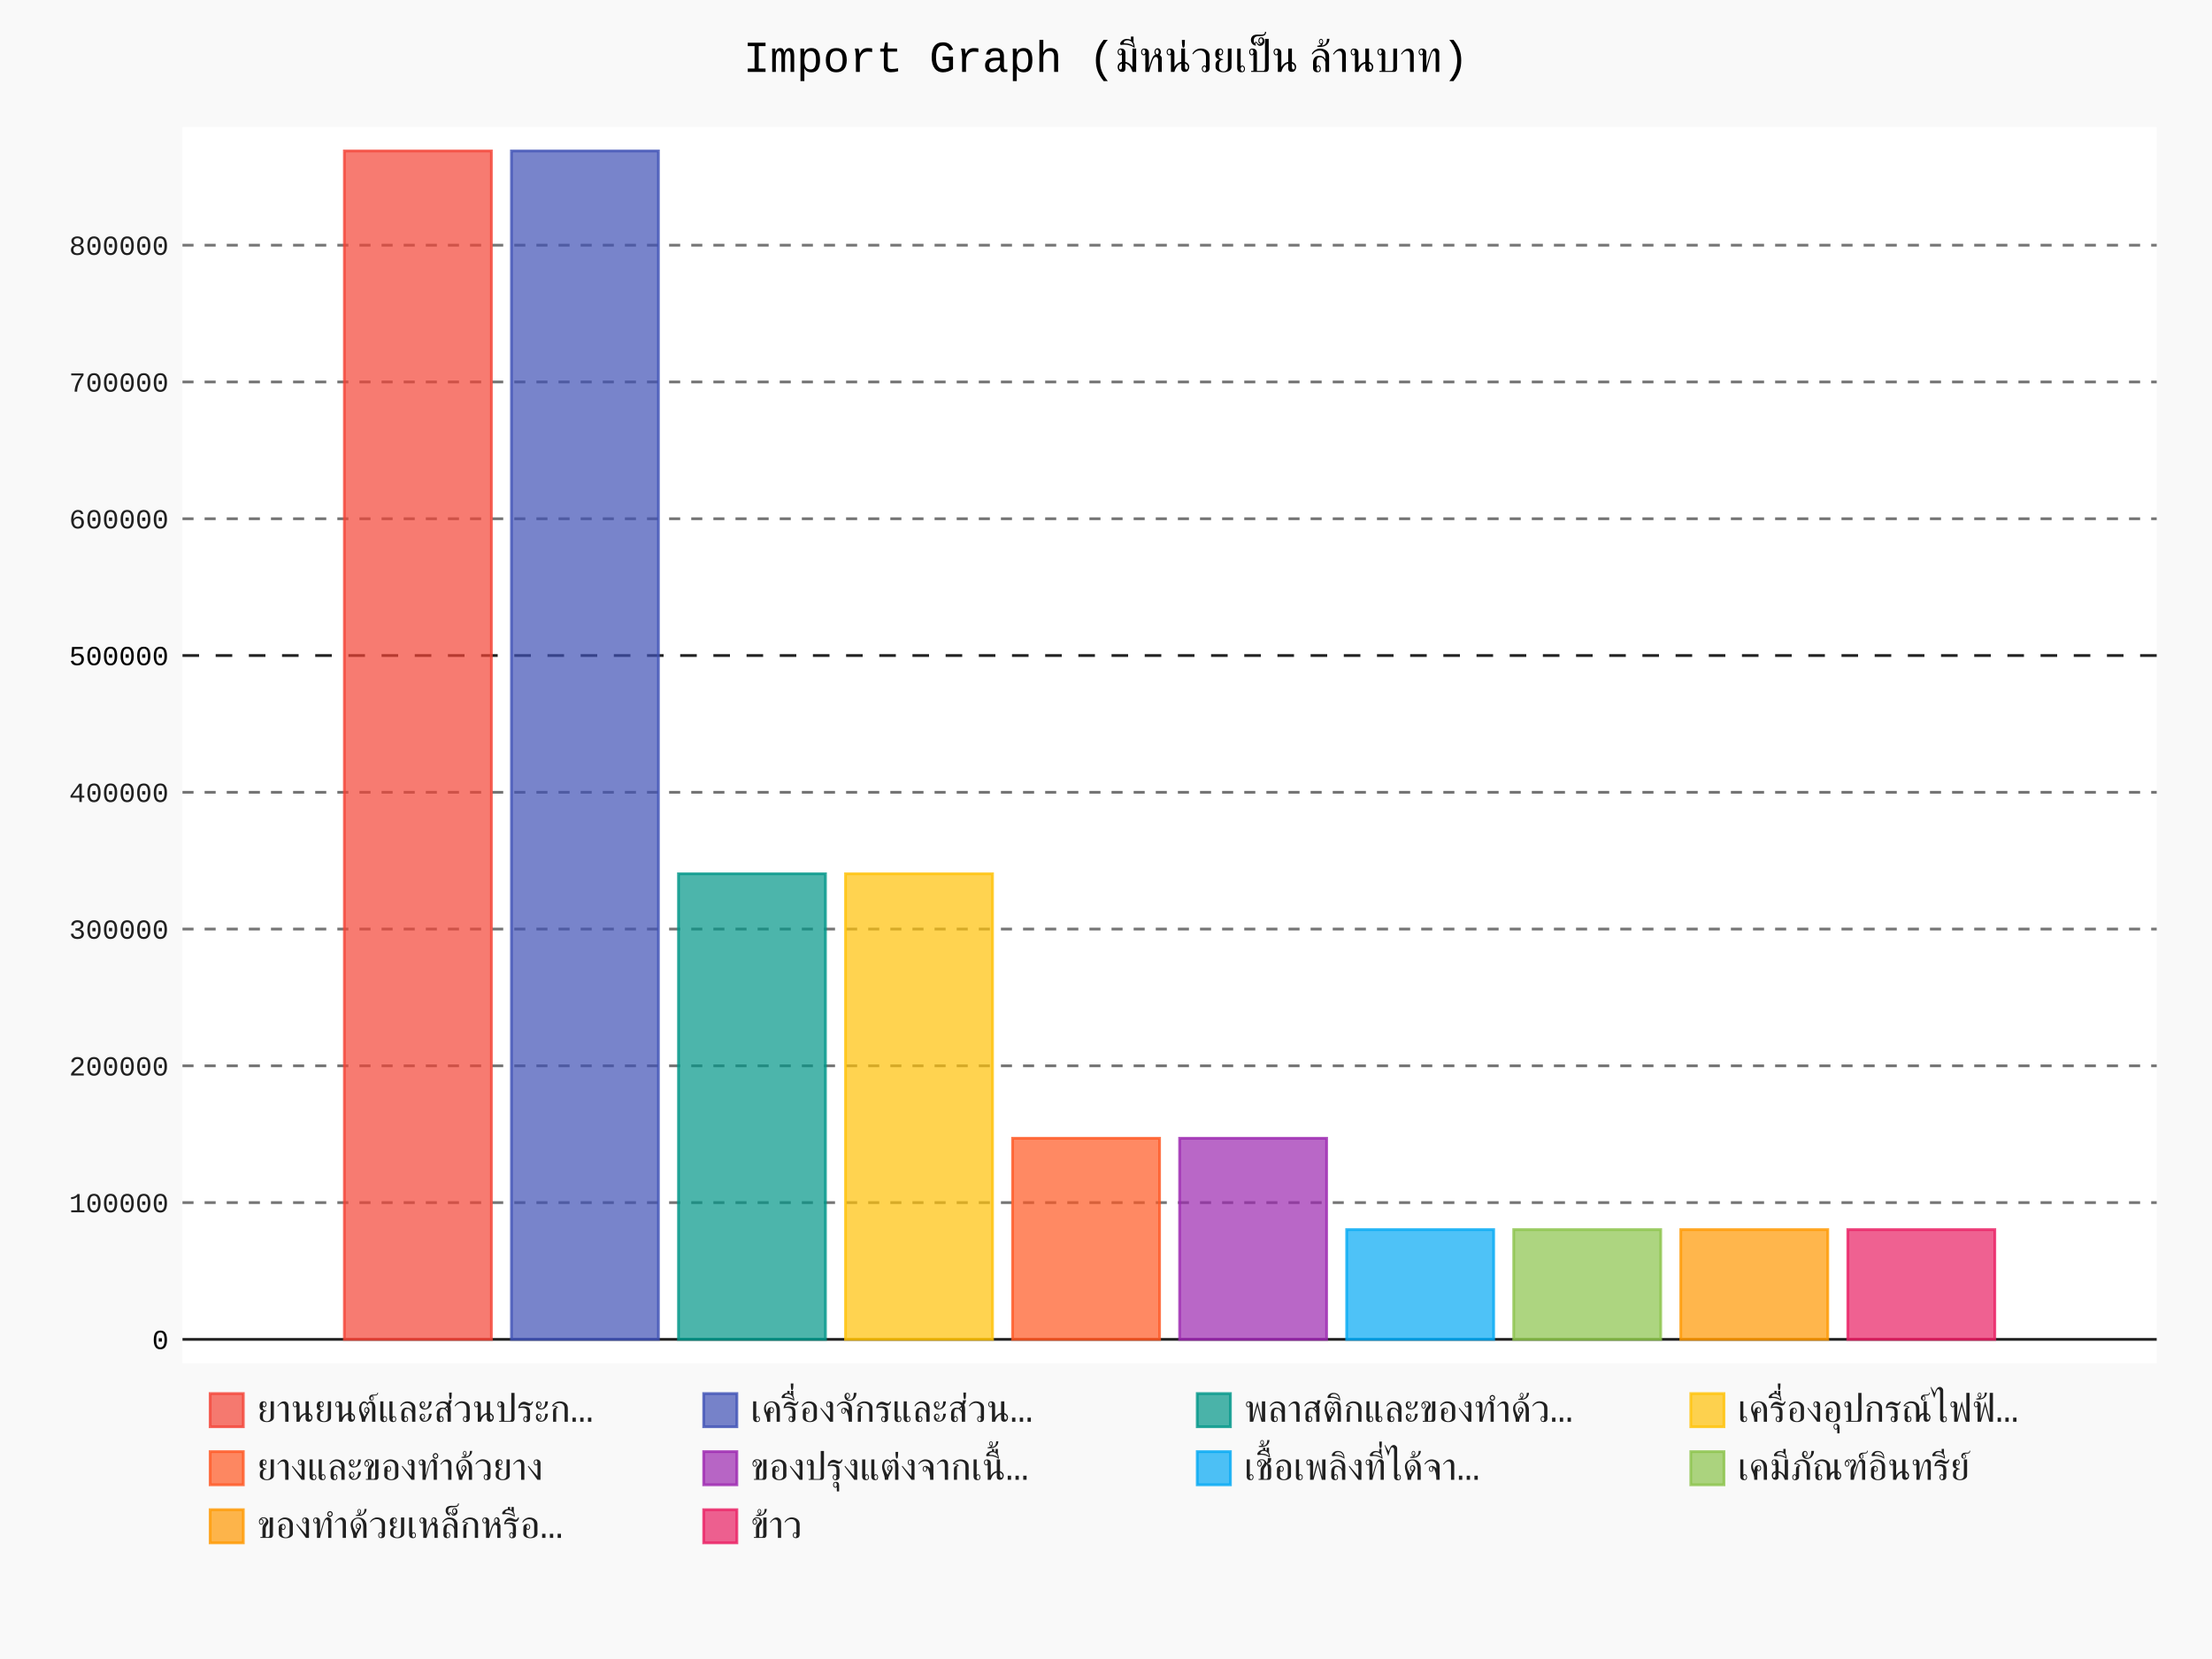
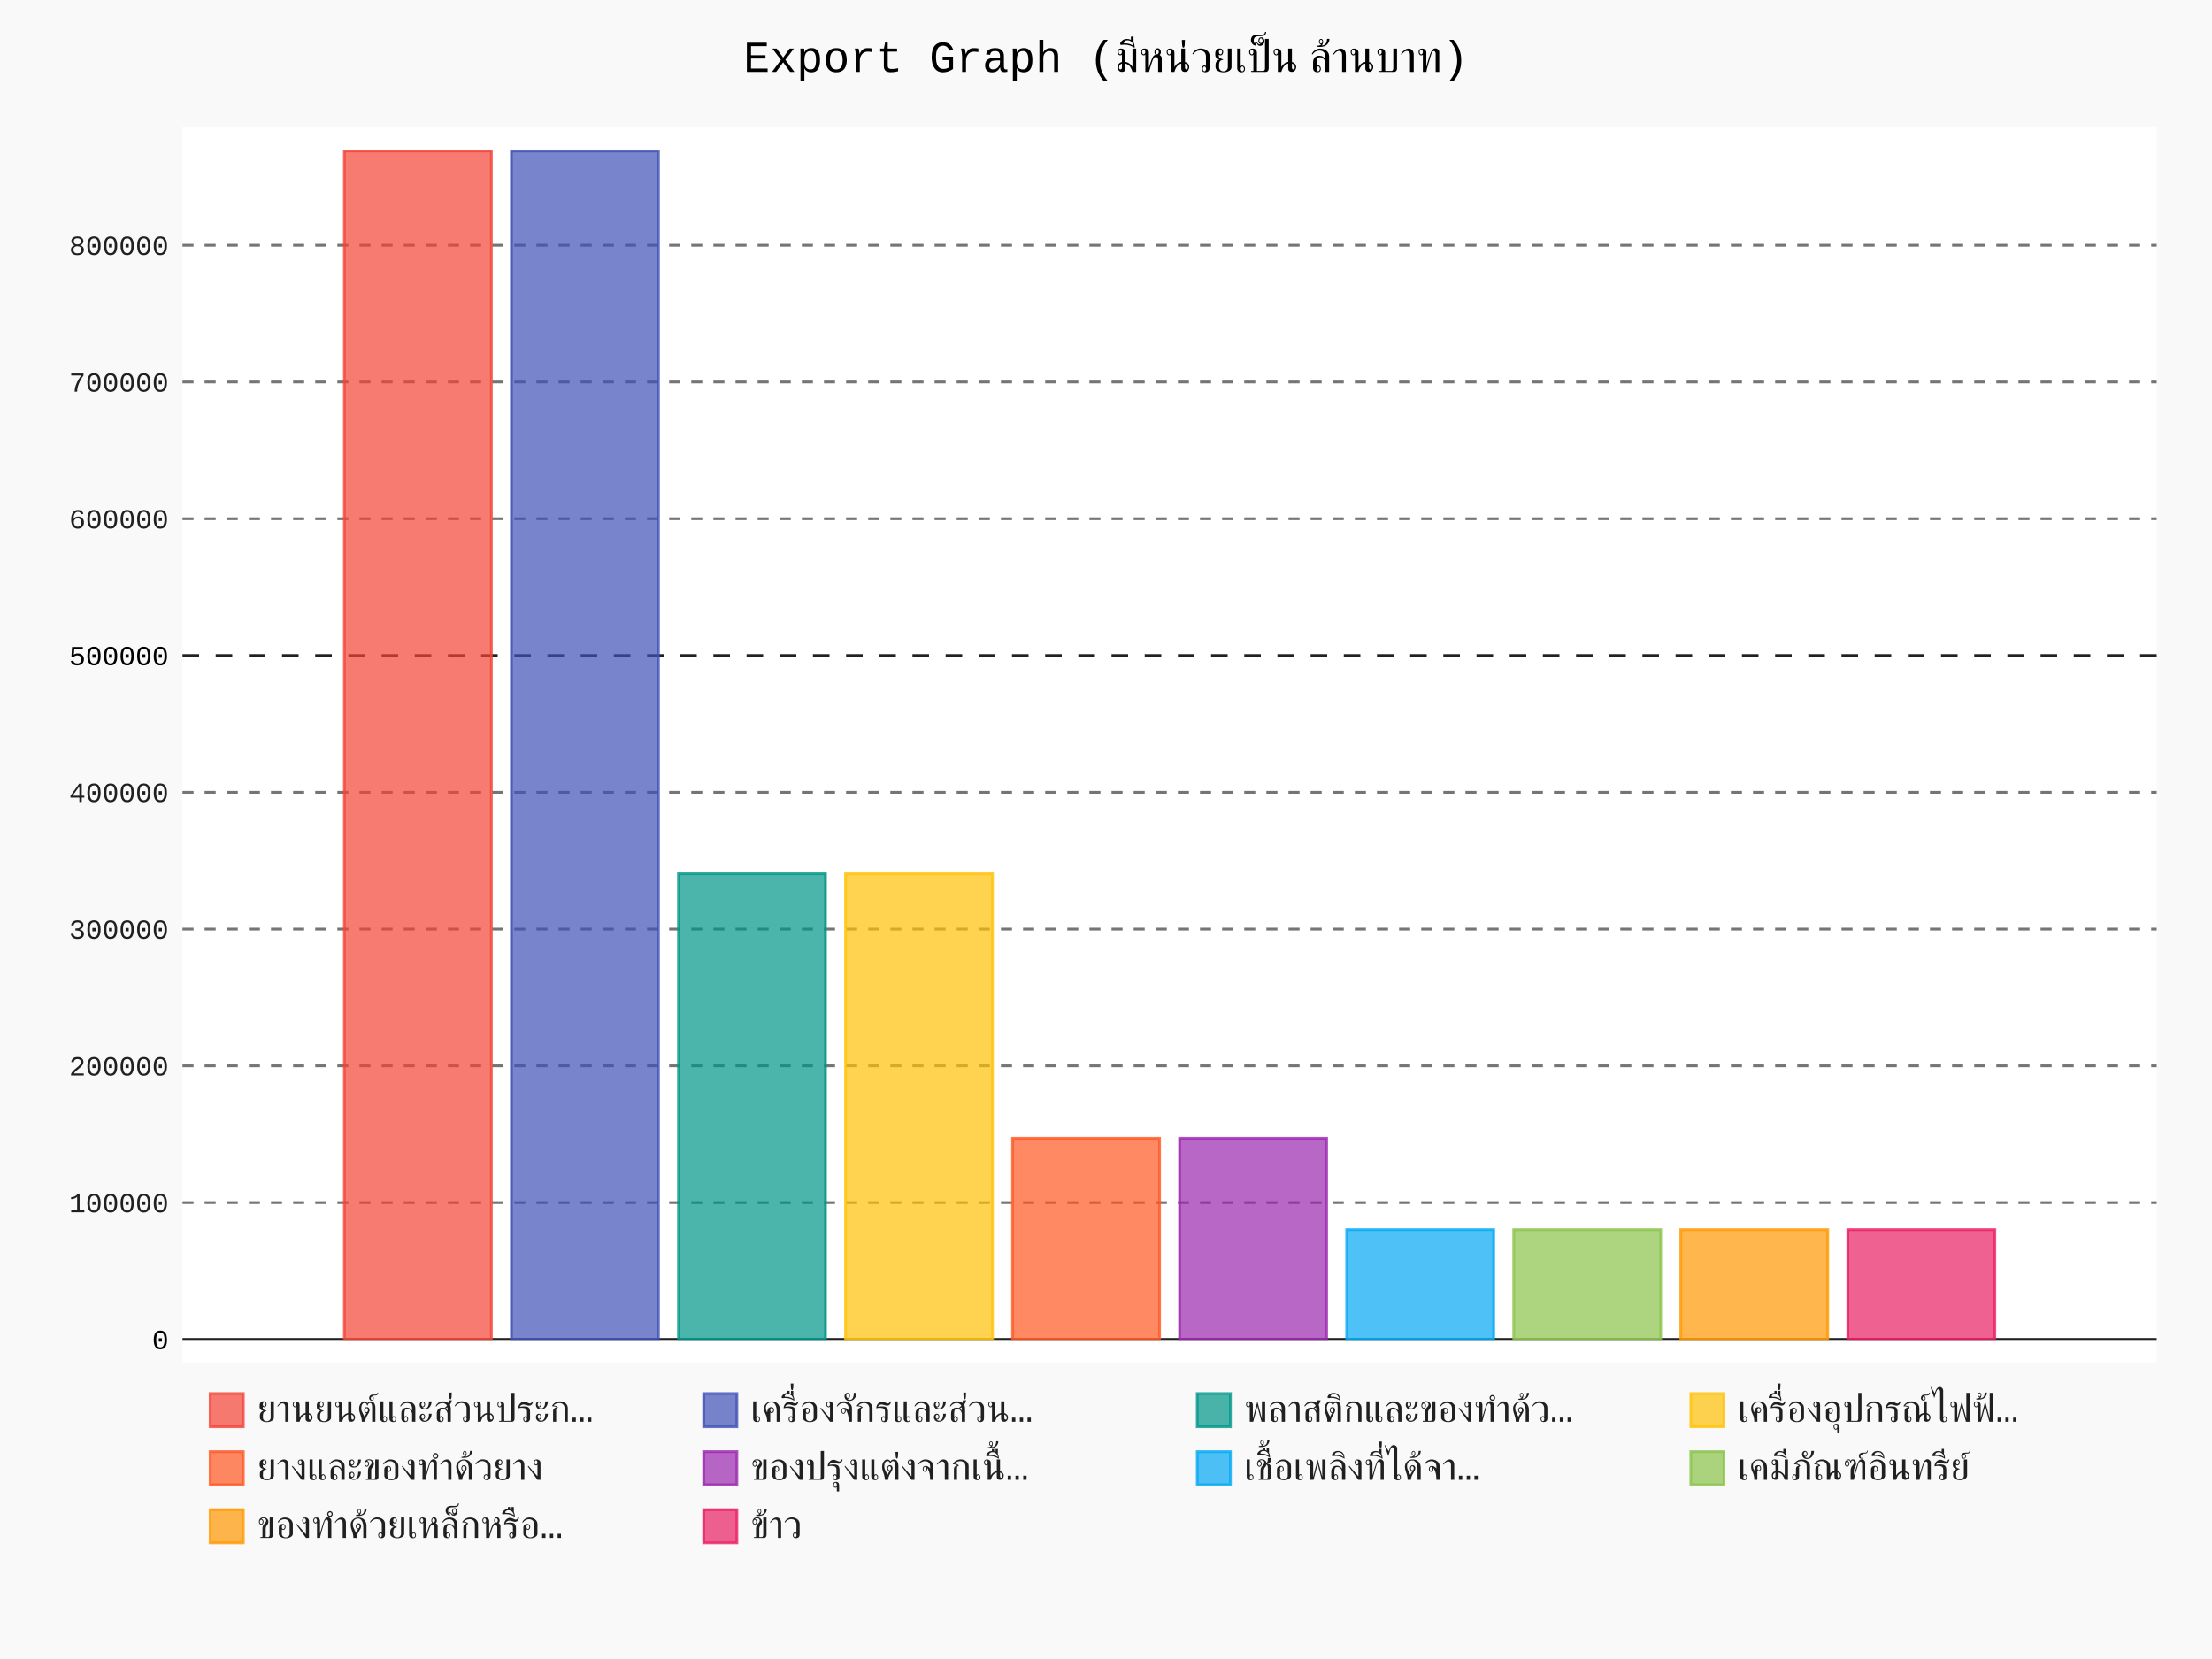
- <svg xmlns="http://www.w3.org/2000/svg" class="pygal-chart" id="chart-5ae70743-b153-4899-aaba-2b6a1065e7bf" viewBox="0 0 800 600">
+ <svg xmlns="http://www.w3.org/2000/svg" class="pygal-chart" id="chart-aec4a079-8ec8-4b47-b559-803245b846e3" viewBox="0 0 800 600">
  <defs>
-     <style type="text/css">#chart-5ae70743-b153-4899-aaba-2b6a1065e7bf{-webkit-user-select:none;-webkit-font-smoothing:antialiased;font-family:Consolas,"Liberation Mono",Menlo,Courier,monospace}#chart-5ae70743-b153-4899-aaba-2b6a1065e7bf .title{font-family:Consolas,"Liberation Mono",Menlo,Courier,monospace;font-size:16px}#chart-5ae70743-b153-4899-aaba-2b6a1065e7bf .legends .legend text{font-family:Consolas,"Liberation Mono",Menlo,Courier,monospace;font-size:14px}#chart-5ae70743-b153-4899-aaba-2b6a1065e7bf .axis text{font-family:Consolas,"Liberation Mono",Menlo,Courier,monospace;font-size:10px}#chart-5ae70743-b153-4899-aaba-2b6a1065e7bf .axis text.major{font-family:Consolas,"Liberation Mono",Menlo,Courier,monospace;font-size:10px}#chart-5ae70743-b153-4899-aaba-2b6a1065e7bf .text-overlay text.value{font-family:Consolas,"Liberation Mono",Menlo,Courier,monospace;font-size:16px}#chart-5ae70743-b153-4899-aaba-2b6a1065e7bf .text-overlay text.label{font-family:Consolas,"Liberation Mono",Menlo,Courier,monospace;font-size:10px}#chart-5ae70743-b153-4899-aaba-2b6a1065e7bf .tooltip{font-family:Consolas,"Liberation Mono",Menlo,Courier,monospace;font-size:14px}#chart-5ae70743-b153-4899-aaba-2b6a1065e7bf text.no_data{font-family:Consolas,"Liberation Mono",Menlo,Courier,monospace;font-size:64px}
- #chart-5ae70743-b153-4899-aaba-2b6a1065e7bf{background-color:rgba(249,249,249,1)}#chart-5ae70743-b153-4899-aaba-2b6a1065e7bf path,#chart-5ae70743-b153-4899-aaba-2b6a1065e7bf line,#chart-5ae70743-b153-4899-aaba-2b6a1065e7bf rect,#chart-5ae70743-b153-4899-aaba-2b6a1065e7bf circle{-webkit-transition:150ms;-moz-transition:150ms;transition:150ms}#chart-5ae70743-b153-4899-aaba-2b6a1065e7bf .graph &gt; .background{fill:rgba(249,249,249,1)}#chart-5ae70743-b153-4899-aaba-2b6a1065e7bf .plot &gt; .background{fill:rgba(255,255,255,1)}#chart-5ae70743-b153-4899-aaba-2b6a1065e7bf .graph{fill:rgba(0,0,0,.87)}#chart-5ae70743-b153-4899-aaba-2b6a1065e7bf text.no_data{fill:rgba(0,0,0,1)}#chart-5ae70743-b153-4899-aaba-2b6a1065e7bf .title{fill:rgba(0,0,0,1)}#chart-5ae70743-b153-4899-aaba-2b6a1065e7bf .legends .legend text{fill:rgba(0,0,0,.87)}#chart-5ae70743-b153-4899-aaba-2b6a1065e7bf .legends .legend:hover text{fill:rgba(0,0,0,1)}#chart-5ae70743-b153-4899-aaba-2b6a1065e7bf .axis .line{stroke:rgba(0,0,0,1)}#chart-5ae70743-b153-4899-aaba-2b6a1065e7bf .axis .guide.line{stroke:rgba(0,0,0,.54)}#chart-5ae70743-b153-4899-aaba-2b6a1065e7bf .axis .major.line{stroke:rgba(0,0,0,.87)}#chart-5ae70743-b153-4899-aaba-2b6a1065e7bf .axis text.major{fill:rgba(0,0,0,1)}#chart-5ae70743-b153-4899-aaba-2b6a1065e7bf .axis.y .guides:hover .guide.line,#chart-5ae70743-b153-4899-aaba-2b6a1065e7bf .line-graph .axis.x .guides:hover .guide.line,#chart-5ae70743-b153-4899-aaba-2b6a1065e7bf .stackedline-graph .axis.x .guides:hover .guide.line,#chart-5ae70743-b153-4899-aaba-2b6a1065e7bf .xy-graph .axis.x .guides:hover .guide.line{stroke:rgba(0,0,0,1)}#chart-5ae70743-b153-4899-aaba-2b6a1065e7bf .axis .guides:hover text{fill:rgba(0,0,0,1)}#chart-5ae70743-b153-4899-aaba-2b6a1065e7bf .reactive{fill-opacity:.7;stroke-opacity:.8}#chart-5ae70743-b153-4899-aaba-2b6a1065e7bf .ci{stroke:rgba(0,0,0,.87)}#chart-5ae70743-b153-4899-aaba-2b6a1065e7bf .reactive.active,#chart-5ae70743-b153-4899-aaba-2b6a1065e7bf .active .reactive{fill-opacity:.8;stroke-opacity:.9;stroke-width:4}#chart-5ae70743-b153-4899-aaba-2b6a1065e7bf .ci .reactive.active{stroke-width:1.5}#chart-5ae70743-b153-4899-aaba-2b6a1065e7bf .series text{fill:rgba(0,0,0,1)}#chart-5ae70743-b153-4899-aaba-2b6a1065e7bf .tooltip rect{fill:rgba(255,255,255,1);stroke:rgba(0,0,0,1);-webkit-transition:opacity 150ms;-moz-transition:opacity 150ms;transition:opacity 150ms}#chart-5ae70743-b153-4899-aaba-2b6a1065e7bf .tooltip .label{fill:rgba(0,0,0,.87)}#chart-5ae70743-b153-4899-aaba-2b6a1065e7bf .tooltip .label{fill:rgba(0,0,0,.87)}#chart-5ae70743-b153-4899-aaba-2b6a1065e7bf .tooltip .legend{font-size:.8em;fill:rgba(0,0,0,.54)}#chart-5ae70743-b153-4899-aaba-2b6a1065e7bf .tooltip .x_label{font-size:.6em;fill:rgba(0,0,0,1)}#chart-5ae70743-b153-4899-aaba-2b6a1065e7bf .tooltip .xlink{font-size:.5em;text-decoration:underline}#chart-5ae70743-b153-4899-aaba-2b6a1065e7bf .tooltip .value{font-size:1.5em}#chart-5ae70743-b153-4899-aaba-2b6a1065e7bf .bound{font-size:.5em}#chart-5ae70743-b153-4899-aaba-2b6a1065e7bf .max-value{font-size:.75em;fill:rgba(0,0,0,.54)}#chart-5ae70743-b153-4899-aaba-2b6a1065e7bf .map-element{fill:rgba(255,255,255,1);stroke:rgba(0,0,0,.54) !important}#chart-5ae70743-b153-4899-aaba-2b6a1065e7bf .map-element .reactive{fill-opacity:inherit;stroke-opacity:inherit}#chart-5ae70743-b153-4899-aaba-2b6a1065e7bf .color-0,#chart-5ae70743-b153-4899-aaba-2b6a1065e7bf .color-0 a:visited{stroke:#F44336;fill:#F44336}#chart-5ae70743-b153-4899-aaba-2b6a1065e7bf .color-1,#chart-5ae70743-b153-4899-aaba-2b6a1065e7bf .color-1 a:visited{stroke:#3F51B5;fill:#3F51B5}#chart-5ae70743-b153-4899-aaba-2b6a1065e7bf .color-2,#chart-5ae70743-b153-4899-aaba-2b6a1065e7bf .color-2 a:visited{stroke:#009688;fill:#009688}#chart-5ae70743-b153-4899-aaba-2b6a1065e7bf .color-3,#chart-5ae70743-b153-4899-aaba-2b6a1065e7bf .color-3 a:visited{stroke:#FFC107;fill:#FFC107}#chart-5ae70743-b153-4899-aaba-2b6a1065e7bf .color-4,#chart-5ae70743-b153-4899-aaba-2b6a1065e7bf .color-4 a:visited{stroke:#FF5722;fill:#FF5722}#chart-5ae70743-b153-4899-aaba-2b6a1065e7bf .color-5,#chart-5ae70743-b153-4899-aaba-2b6a1065e7bf .color-5 a:visited{stroke:#9C27B0;fill:#9C27B0}#chart-5ae70743-b153-4899-aaba-2b6a1065e7bf .color-6,#chart-5ae70743-b153-4899-aaba-2b6a1065e7bf .color-6 a:visited{stroke:#03A9F4;fill:#03A9F4}#chart-5ae70743-b153-4899-aaba-2b6a1065e7bf .color-7,#chart-5ae70743-b153-4899-aaba-2b6a1065e7bf .color-7 a:visited{stroke:#8BC34A;fill:#8BC34A}#chart-5ae70743-b153-4899-aaba-2b6a1065e7bf .color-8,#chart-5ae70743-b153-4899-aaba-2b6a1065e7bf .color-8 a:visited{stroke:#FF9800;fill:#FF9800}#chart-5ae70743-b153-4899-aaba-2b6a1065e7bf .color-9,#chart-5ae70743-b153-4899-aaba-2b6a1065e7bf .color-9 a:visited{stroke:#E91E63;fill:#E91E63}#chart-5ae70743-b153-4899-aaba-2b6a1065e7bf .text-overlay .color-0 text{fill:black}#chart-5ae70743-b153-4899-aaba-2b6a1065e7bf .text-overlay .color-1 text{fill:black}#chart-5ae70743-b153-4899-aaba-2b6a1065e7bf .text-overlay .color-2 text{fill:black}#chart-5ae70743-b153-4899-aaba-2b6a1065e7bf .text-overlay .color-3 text{fill:black}#chart-5ae70743-b153-4899-aaba-2b6a1065e7bf .text-overlay .color-4 text{fill:black}#chart-5ae70743-b153-4899-aaba-2b6a1065e7bf .text-overlay .color-5 text{fill:black}#chart-5ae70743-b153-4899-aaba-2b6a1065e7bf .text-overlay .color-6 text{fill:black}#chart-5ae70743-b153-4899-aaba-2b6a1065e7bf .text-overlay .color-7 text{fill:black}#chart-5ae70743-b153-4899-aaba-2b6a1065e7bf .text-overlay .color-8 text{fill:black}#chart-5ae70743-b153-4899-aaba-2b6a1065e7bf .text-overlay .color-9 text{fill:black}
- #chart-5ae70743-b153-4899-aaba-2b6a1065e7bf text.no_data{text-anchor:middle}#chart-5ae70743-b153-4899-aaba-2b6a1065e7bf .guide.line{fill:none}#chart-5ae70743-b153-4899-aaba-2b6a1065e7bf .centered{text-anchor:middle}#chart-5ae70743-b153-4899-aaba-2b6a1065e7bf .title{text-anchor:middle}#chart-5ae70743-b153-4899-aaba-2b6a1065e7bf .legends .legend text{fill-opacity:1}#chart-5ae70743-b153-4899-aaba-2b6a1065e7bf .axis.x text{text-anchor:middle}#chart-5ae70743-b153-4899-aaba-2b6a1065e7bf .axis.x:not(.web) text[transform]{text-anchor:start}#chart-5ae70743-b153-4899-aaba-2b6a1065e7bf .axis.x:not(.web) text[transform].backwards{text-anchor:end}#chart-5ae70743-b153-4899-aaba-2b6a1065e7bf .axis.y text{text-anchor:end}#chart-5ae70743-b153-4899-aaba-2b6a1065e7bf .axis.y text[transform].backwards{text-anchor:start}#chart-5ae70743-b153-4899-aaba-2b6a1065e7bf .axis.y2 text{text-anchor:start}#chart-5ae70743-b153-4899-aaba-2b6a1065e7bf .axis.y2 text[transform].backwards{text-anchor:end}#chart-5ae70743-b153-4899-aaba-2b6a1065e7bf .axis .guide.line{stroke-dasharray:4,4}#chart-5ae70743-b153-4899-aaba-2b6a1065e7bf .axis .major.guide.line{stroke-dasharray:6,6}#chart-5ae70743-b153-4899-aaba-2b6a1065e7bf .horizontal .axis.y .guide.line,#chart-5ae70743-b153-4899-aaba-2b6a1065e7bf .horizontal .axis.y2 .guide.line,#chart-5ae70743-b153-4899-aaba-2b6a1065e7bf .vertical .axis.x .guide.line{opacity:0}#chart-5ae70743-b153-4899-aaba-2b6a1065e7bf .horizontal .axis.always_show .guide.line,#chart-5ae70743-b153-4899-aaba-2b6a1065e7bf .vertical .axis.always_show .guide.line{opacity:1 !important}#chart-5ae70743-b153-4899-aaba-2b6a1065e7bf .axis.y .guides:hover .guide.line,#chart-5ae70743-b153-4899-aaba-2b6a1065e7bf .axis.y2 .guides:hover .guide.line,#chart-5ae70743-b153-4899-aaba-2b6a1065e7bf .axis.x .guides:hover .guide.line{opacity:1}#chart-5ae70743-b153-4899-aaba-2b6a1065e7bf .axis .guides:hover text{opacity:1}#chart-5ae70743-b153-4899-aaba-2b6a1065e7bf .nofill{fill:none}#chart-5ae70743-b153-4899-aaba-2b6a1065e7bf .subtle-fill{fill-opacity:.2}#chart-5ae70743-b153-4899-aaba-2b6a1065e7bf .dot{stroke-width:1px;fill-opacity:1}#chart-5ae70743-b153-4899-aaba-2b6a1065e7bf .dot.active{stroke-width:5px}#chart-5ae70743-b153-4899-aaba-2b6a1065e7bf .dot.negative{fill:transparent}#chart-5ae70743-b153-4899-aaba-2b6a1065e7bf text,#chart-5ae70743-b153-4899-aaba-2b6a1065e7bf tspan{stroke:none !important}#chart-5ae70743-b153-4899-aaba-2b6a1065e7bf .series text.active{opacity:1}#chart-5ae70743-b153-4899-aaba-2b6a1065e7bf .tooltip rect{fill-opacity:.95;stroke-width:.5}#chart-5ae70743-b153-4899-aaba-2b6a1065e7bf .tooltip text{fill-opacity:1}#chart-5ae70743-b153-4899-aaba-2b6a1065e7bf .showable{visibility:hidden}#chart-5ae70743-b153-4899-aaba-2b6a1065e7bf .showable.shown{visibility:visible}#chart-5ae70743-b153-4899-aaba-2b6a1065e7bf .gauge-background{fill:rgba(229,229,229,1);stroke:none}#chart-5ae70743-b153-4899-aaba-2b6a1065e7bf .bg-lines{stroke:rgba(249,249,249,1);stroke-width:2px}</style>
+     <style type="text/css">#chart-aec4a079-8ec8-4b47-b559-803245b846e3{-webkit-user-select:none;-webkit-font-smoothing:antialiased;font-family:Consolas,"Liberation Mono",Menlo,Courier,monospace}#chart-aec4a079-8ec8-4b47-b559-803245b846e3 .title{font-family:Consolas,"Liberation Mono",Menlo,Courier,monospace;font-size:16px}#chart-aec4a079-8ec8-4b47-b559-803245b846e3 .legends .legend text{font-family:Consolas,"Liberation Mono",Menlo,Courier,monospace;font-size:14px}#chart-aec4a079-8ec8-4b47-b559-803245b846e3 .axis text{font-family:Consolas,"Liberation Mono",Menlo,Courier,monospace;font-size:10px}#chart-aec4a079-8ec8-4b47-b559-803245b846e3 .axis text.major{font-family:Consolas,"Liberation Mono",Menlo,Courier,monospace;font-size:10px}#chart-aec4a079-8ec8-4b47-b559-803245b846e3 .text-overlay text.value{font-family:Consolas,"Liberation Mono",Menlo,Courier,monospace;font-size:16px}#chart-aec4a079-8ec8-4b47-b559-803245b846e3 .text-overlay text.label{font-family:Consolas,"Liberation Mono",Menlo,Courier,monospace;font-size:10px}#chart-aec4a079-8ec8-4b47-b559-803245b846e3 .tooltip{font-family:Consolas,"Liberation Mono",Menlo,Courier,monospace;font-size:14px}#chart-aec4a079-8ec8-4b47-b559-803245b846e3 text.no_data{font-family:Consolas,"Liberation Mono",Menlo,Courier,monospace;font-size:64px}
+ #chart-aec4a079-8ec8-4b47-b559-803245b846e3{background-color:rgba(249,249,249,1)}#chart-aec4a079-8ec8-4b47-b559-803245b846e3 path,#chart-aec4a079-8ec8-4b47-b559-803245b846e3 line,#chart-aec4a079-8ec8-4b47-b559-803245b846e3 rect,#chart-aec4a079-8ec8-4b47-b559-803245b846e3 circle{-webkit-transition:150ms;-moz-transition:150ms;transition:150ms}#chart-aec4a079-8ec8-4b47-b559-803245b846e3 .graph &gt; .background{fill:rgba(249,249,249,1)}#chart-aec4a079-8ec8-4b47-b559-803245b846e3 .plot &gt; .background{fill:rgba(255,255,255,1)}#chart-aec4a079-8ec8-4b47-b559-803245b846e3 .graph{fill:rgba(0,0,0,.87)}#chart-aec4a079-8ec8-4b47-b559-803245b846e3 text.no_data{fill:rgba(0,0,0,1)}#chart-aec4a079-8ec8-4b47-b559-803245b846e3 .title{fill:rgba(0,0,0,1)}#chart-aec4a079-8ec8-4b47-b559-803245b846e3 .legends .legend text{fill:rgba(0,0,0,.87)}#chart-aec4a079-8ec8-4b47-b559-803245b846e3 .legends .legend:hover text{fill:rgba(0,0,0,1)}#chart-aec4a079-8ec8-4b47-b559-803245b846e3 .axis .line{stroke:rgba(0,0,0,1)}#chart-aec4a079-8ec8-4b47-b559-803245b846e3 .axis .guide.line{stroke:rgba(0,0,0,.54)}#chart-aec4a079-8ec8-4b47-b559-803245b846e3 .axis .major.line{stroke:rgba(0,0,0,.87)}#chart-aec4a079-8ec8-4b47-b559-803245b846e3 .axis text.major{fill:rgba(0,0,0,1)}#chart-aec4a079-8ec8-4b47-b559-803245b846e3 .axis.y .guides:hover .guide.line,#chart-aec4a079-8ec8-4b47-b559-803245b846e3 .line-graph .axis.x .guides:hover .guide.line,#chart-aec4a079-8ec8-4b47-b559-803245b846e3 .stackedline-graph .axis.x .guides:hover .guide.line,#chart-aec4a079-8ec8-4b47-b559-803245b846e3 .xy-graph .axis.x .guides:hover .guide.line{stroke:rgba(0,0,0,1)}#chart-aec4a079-8ec8-4b47-b559-803245b846e3 .axis .guides:hover text{fill:rgba(0,0,0,1)}#chart-aec4a079-8ec8-4b47-b559-803245b846e3 .reactive{fill-opacity:.7;stroke-opacity:.8}#chart-aec4a079-8ec8-4b47-b559-803245b846e3 .ci{stroke:rgba(0,0,0,.87)}#chart-aec4a079-8ec8-4b47-b559-803245b846e3 .reactive.active,#chart-aec4a079-8ec8-4b47-b559-803245b846e3 .active .reactive{fill-opacity:.8;stroke-opacity:.9;stroke-width:4}#chart-aec4a079-8ec8-4b47-b559-803245b846e3 .ci .reactive.active{stroke-width:1.5}#chart-aec4a079-8ec8-4b47-b559-803245b846e3 .series text{fill:rgba(0,0,0,1)}#chart-aec4a079-8ec8-4b47-b559-803245b846e3 .tooltip rect{fill:rgba(255,255,255,1);stroke:rgba(0,0,0,1);-webkit-transition:opacity 150ms;-moz-transition:opacity 150ms;transition:opacity 150ms}#chart-aec4a079-8ec8-4b47-b559-803245b846e3 .tooltip .label{fill:rgba(0,0,0,.87)}#chart-aec4a079-8ec8-4b47-b559-803245b846e3 .tooltip .label{fill:rgba(0,0,0,.87)}#chart-aec4a079-8ec8-4b47-b559-803245b846e3 .tooltip .legend{font-size:.8em;fill:rgba(0,0,0,.54)}#chart-aec4a079-8ec8-4b47-b559-803245b846e3 .tooltip .x_label{font-size:.6em;fill:rgba(0,0,0,1)}#chart-aec4a079-8ec8-4b47-b559-803245b846e3 .tooltip .xlink{font-size:.5em;text-decoration:underline}#chart-aec4a079-8ec8-4b47-b559-803245b846e3 .tooltip .value{font-size:1.5em}#chart-aec4a079-8ec8-4b47-b559-803245b846e3 .bound{font-size:.5em}#chart-aec4a079-8ec8-4b47-b559-803245b846e3 .max-value{font-size:.75em;fill:rgba(0,0,0,.54)}#chart-aec4a079-8ec8-4b47-b559-803245b846e3 .map-element{fill:rgba(255,255,255,1);stroke:rgba(0,0,0,.54) !important}#chart-aec4a079-8ec8-4b47-b559-803245b846e3 .map-element .reactive{fill-opacity:inherit;stroke-opacity:inherit}#chart-aec4a079-8ec8-4b47-b559-803245b846e3 .color-0,#chart-aec4a079-8ec8-4b47-b559-803245b846e3 .color-0 a:visited{stroke:#F44336;fill:#F44336}#chart-aec4a079-8ec8-4b47-b559-803245b846e3 .color-1,#chart-aec4a079-8ec8-4b47-b559-803245b846e3 .color-1 a:visited{stroke:#3F51B5;fill:#3F51B5}#chart-aec4a079-8ec8-4b47-b559-803245b846e3 .color-2,#chart-aec4a079-8ec8-4b47-b559-803245b846e3 .color-2 a:visited{stroke:#009688;fill:#009688}#chart-aec4a079-8ec8-4b47-b559-803245b846e3 .color-3,#chart-aec4a079-8ec8-4b47-b559-803245b846e3 .color-3 a:visited{stroke:#FFC107;fill:#FFC107}#chart-aec4a079-8ec8-4b47-b559-803245b846e3 .color-4,#chart-aec4a079-8ec8-4b47-b559-803245b846e3 .color-4 a:visited{stroke:#FF5722;fill:#FF5722}#chart-aec4a079-8ec8-4b47-b559-803245b846e3 .color-5,#chart-aec4a079-8ec8-4b47-b559-803245b846e3 .color-5 a:visited{stroke:#9C27B0;fill:#9C27B0}#chart-aec4a079-8ec8-4b47-b559-803245b846e3 .color-6,#chart-aec4a079-8ec8-4b47-b559-803245b846e3 .color-6 a:visited{stroke:#03A9F4;fill:#03A9F4}#chart-aec4a079-8ec8-4b47-b559-803245b846e3 .color-7,#chart-aec4a079-8ec8-4b47-b559-803245b846e3 .color-7 a:visited{stroke:#8BC34A;fill:#8BC34A}#chart-aec4a079-8ec8-4b47-b559-803245b846e3 .color-8,#chart-aec4a079-8ec8-4b47-b559-803245b846e3 .color-8 a:visited{stroke:#FF9800;fill:#FF9800}#chart-aec4a079-8ec8-4b47-b559-803245b846e3 .color-9,#chart-aec4a079-8ec8-4b47-b559-803245b846e3 .color-9 a:visited{stroke:#E91E63;fill:#E91E63}#chart-aec4a079-8ec8-4b47-b559-803245b846e3 .text-overlay .color-0 text{fill:black}#chart-aec4a079-8ec8-4b47-b559-803245b846e3 .text-overlay .color-1 text{fill:black}#chart-aec4a079-8ec8-4b47-b559-803245b846e3 .text-overlay .color-2 text{fill:black}#chart-aec4a079-8ec8-4b47-b559-803245b846e3 .text-overlay .color-3 text{fill:black}#chart-aec4a079-8ec8-4b47-b559-803245b846e3 .text-overlay .color-4 text{fill:black}#chart-aec4a079-8ec8-4b47-b559-803245b846e3 .text-overlay .color-5 text{fill:black}#chart-aec4a079-8ec8-4b47-b559-803245b846e3 .text-overlay .color-6 text{fill:black}#chart-aec4a079-8ec8-4b47-b559-803245b846e3 .text-overlay .color-7 text{fill:black}#chart-aec4a079-8ec8-4b47-b559-803245b846e3 .text-overlay .color-8 text{fill:black}#chart-aec4a079-8ec8-4b47-b559-803245b846e3 .text-overlay .color-9 text{fill:black}
+ #chart-aec4a079-8ec8-4b47-b559-803245b846e3 text.no_data{text-anchor:middle}#chart-aec4a079-8ec8-4b47-b559-803245b846e3 .guide.line{fill:none}#chart-aec4a079-8ec8-4b47-b559-803245b846e3 .centered{text-anchor:middle}#chart-aec4a079-8ec8-4b47-b559-803245b846e3 .title{text-anchor:middle}#chart-aec4a079-8ec8-4b47-b559-803245b846e3 .legends .legend text{fill-opacity:1}#chart-aec4a079-8ec8-4b47-b559-803245b846e3 .axis.x text{text-anchor:middle}#chart-aec4a079-8ec8-4b47-b559-803245b846e3 .axis.x:not(.web) text[transform]{text-anchor:start}#chart-aec4a079-8ec8-4b47-b559-803245b846e3 .axis.x:not(.web) text[transform].backwards{text-anchor:end}#chart-aec4a079-8ec8-4b47-b559-803245b846e3 .axis.y text{text-anchor:end}#chart-aec4a079-8ec8-4b47-b559-803245b846e3 .axis.y text[transform].backwards{text-anchor:start}#chart-aec4a079-8ec8-4b47-b559-803245b846e3 .axis.y2 text{text-anchor:start}#chart-aec4a079-8ec8-4b47-b559-803245b846e3 .axis.y2 text[transform].backwards{text-anchor:end}#chart-aec4a079-8ec8-4b47-b559-803245b846e3 .axis .guide.line{stroke-dasharray:4,4}#chart-aec4a079-8ec8-4b47-b559-803245b846e3 .axis .major.guide.line{stroke-dasharray:6,6}#chart-aec4a079-8ec8-4b47-b559-803245b846e3 .horizontal .axis.y .guide.line,#chart-aec4a079-8ec8-4b47-b559-803245b846e3 .horizontal .axis.y2 .guide.line,#chart-aec4a079-8ec8-4b47-b559-803245b846e3 .vertical .axis.x .guide.line{opacity:0}#chart-aec4a079-8ec8-4b47-b559-803245b846e3 .horizontal .axis.always_show .guide.line,#chart-aec4a079-8ec8-4b47-b559-803245b846e3 .vertical .axis.always_show .guide.line{opacity:1 !important}#chart-aec4a079-8ec8-4b47-b559-803245b846e3 .axis.y .guides:hover .guide.line,#chart-aec4a079-8ec8-4b47-b559-803245b846e3 .axis.y2 .guides:hover .guide.line,#chart-aec4a079-8ec8-4b47-b559-803245b846e3 .axis.x .guides:hover .guide.line{opacity:1}#chart-aec4a079-8ec8-4b47-b559-803245b846e3 .axis .guides:hover text{opacity:1}#chart-aec4a079-8ec8-4b47-b559-803245b846e3 .nofill{fill:none}#chart-aec4a079-8ec8-4b47-b559-803245b846e3 .subtle-fill{fill-opacity:.2}#chart-aec4a079-8ec8-4b47-b559-803245b846e3 .dot{stroke-width:1px;fill-opacity:1}#chart-aec4a079-8ec8-4b47-b559-803245b846e3 .dot.active{stroke-width:5px}#chart-aec4a079-8ec8-4b47-b559-803245b846e3 .dot.negative{fill:transparent}#chart-aec4a079-8ec8-4b47-b559-803245b846e3 text,#chart-aec4a079-8ec8-4b47-b559-803245b846e3 tspan{stroke:none !important}#chart-aec4a079-8ec8-4b47-b559-803245b846e3 .series text.active{opacity:1}#chart-aec4a079-8ec8-4b47-b559-803245b846e3 .tooltip rect{fill-opacity:.95;stroke-width:.5}#chart-aec4a079-8ec8-4b47-b559-803245b846e3 .tooltip text{fill-opacity:1}#chart-aec4a079-8ec8-4b47-b559-803245b846e3 .showable{visibility:hidden}#chart-aec4a079-8ec8-4b47-b559-803245b846e3 .showable.shown{visibility:visible}#chart-aec4a079-8ec8-4b47-b559-803245b846e3 .gauge-background{fill:rgba(229,229,229,1);stroke:none}#chart-aec4a079-8ec8-4b47-b559-803245b846e3 .bg-lines{stroke:rgba(249,249,249,1);stroke-width:2px}</style>
  </defs>
  <g class="graph bar-graph vertical">
    <rect class="background" height="600" width="800" x="0" y="0" />
    <g class="plot" transform="translate(66, 46)">
      <rect class="background" height="447.0" width="714.0" x="0" y="0" />
      <g class="axis y always_show">
        <g class="guides">
          <path class="axis major line" d="M0 438.404 h714" />
          <text class="major" x="-5" y="441.904">0</text>
        </g>
        <g class="guides">
          <path class="guide line" d="M0 388.938 h714" />
          <text class="" x="-5" y="392.438">100000</text>
        </g>
        <g class="guides">
          <path class="guide line" d="M0 339.473 h714" />
          <text class="" x="-5" y="342.973">200000</text>
        </g>
        <g class="guides">
          <path class="guide line" d="M0 290.007 h714" />
          <text class="" x="-5" y="293.507">300000</text>
        </g>
        <g class="guides">
          <path class="guide line" d="M0 240.541 h714" />
          <text class="" x="-5" y="244.041">400000</text>
        </g>
        <g class="guides">
          <path class="major guide line" d="M0 191.076 h714" />
          <text class="major" x="-5" y="194.576">500000</text>
        </g>
        <g class="guides">
          <path class="guide line" d="M0 141.61 h714" />
          <text class="" x="-5" y="145.11">600000</text>
        </g>
        <g class="guides">
          <path class="guide line" d="M0 92.144 h714" />
          <text class="" x="-5" y="95.644">700000</text>
        </g>
        <g class="guides">
          <path class="guide line" d="M0 42.678 h714" />
          <text class="" x="-5" y="46.178">800000</text>
        </g>
      </g>
      <g class="series serie-0 color-0">
        <g class="bars">
          <g class="bar">
            <rect class="rect reactive tooltip-trigger" height="429.808" rx="0" ry="0" width="53.166" x="58.548" y="8.596" />
          </g>
        </g>
      </g>
      <g class="series serie-1 color-1">
        <g class="bars">
          <g class="bar">
            <rect class="rect reactive tooltip-trigger" height="429.808" rx="0" ry="0" width="53.166" x="118.963" y="8.596" />
          </g>
        </g>
      </g>
      <g class="series serie-2 color-2">
        <g class="bars">
          <g class="bar">
            <rect class="rect reactive tooltip-trigger" height="168.386" rx="0" ry="0" width="53.166" x="179.379" y="270.018" />
          </g>
        </g>
      </g>
      <g class="series serie-3 color-3">
        <g class="bars">
          <g class="bar">
            <rect class="rect reactive tooltip-trigger" height="168.386" rx="0" ry="0" width="53.166" x="239.794" y="270.018" />
          </g>
        </g>
      </g>
      <g class="series serie-4 color-4">
        <g class="bars">
          <g class="bar">
            <rect class="rect reactive tooltip-trigger" height="72.737" rx="0" ry="0" width="53.166" x="300.21" y="365.667" />
          </g>
        </g>
      </g>
      <g class="series serie-5 color-5">
        <g class="bars">
          <g class="bar">
            <rect class="rect reactive tooltip-trigger" height="72.737" rx="0" ry="0" width="53.166" x="360.625" y="365.667" />
          </g>
        </g>
      </g>
      <g class="series serie-6 color-6">
        <g class="bars">
          <g class="bar">
            <rect class="rect reactive tooltip-trigger" height="39.702" rx="0" ry="0" width="53.166" x="421.04" y="398.702" />
          </g>
        </g>
      </g>
      <g class="series serie-7 color-7">
        <g class="bars">
          <g class="bar">
            <rect class="rect reactive tooltip-trigger" height="39.702" rx="0" ry="0" width="53.166" x="481.456" y="398.702" />
          </g>
        </g>
      </g>
      <g class="series serie-8 color-8">
        <g class="bars">
          <g class="bar">
            <rect class="rect reactive tooltip-trigger" height="39.702" rx="0" ry="0" width="53.166" x="541.871" y="398.702" />
          </g>
        </g>
      </g>
      <g class="series serie-9 color-9">
        <g class="bars">
          <g class="bar">
            <rect class="rect reactive tooltip-trigger" height="39.702" rx="0" ry="0" width="53.166" x="602.286" y="398.702" />
          </g>
        </g>
      </g>
    </g>
    <g class="titles">
-       <text class="title plot_title" x="400.0" y="26">Import Graph (มีหน่วยเป็น ล้านบาท)</text>
+       <text class="title plot_title" x="400.0" y="26">Export Graph (มีหน่วยเป็น ล้านบาท)</text>
    </g>
    <g class="plot overlay" transform="translate(66, 46)">
      <g class="series serie-0 color-0" />
      <g class="series serie-1 color-1" />
      <g class="series serie-2 color-2" />
      <g class="series serie-3 color-3" />
      <g class="series serie-4 color-4" />
      <g class="series serie-5 color-5" />
      <g class="series serie-6 color-6" />
      <g class="series serie-7 color-7" />
      <g class="series serie-8 color-8" />
      <g class="series serie-9 color-9" />
    </g>
    <g class="plot text-overlay" transform="translate(66, 46)">
      <g class="series serie-0 color-0" />
      <g class="series serie-1 color-1" />
      <g class="series serie-2 color-2" />
      <g class="series serie-3 color-3" />
      <g class="series serie-4 color-4" />
      <g class="series serie-5 color-5" />
      <g class="series serie-6 color-6" />
      <g class="series serie-7 color-7" />
      <g class="series serie-8 color-8" />
      <g class="series serie-9 color-9" />
    </g>
    <g class="plot tooltip-overlay" transform="translate(66, 46)">
      <g class="tooltip" style="opacity: 0" transform="translate(0 0)">
        <rect class="tooltip-box" height="0" rx="0" ry="0" width="0" />
        <g class="text" />
      </g>
    </g>
    <g class="legends" transform="translate(76, 503)">
      <g class="legend reactive activate-serie" id="activate-serie-0">
        <rect class="color-0 reactive" height="12" width="12" x="0.0" y="1.0" />
        <text x="17.0" y="11.2">ยานยนต์และส่วนประก…</text>
      </g>
      <g class="legend reactive activate-serie" id="activate-serie-1">
        <rect class="color-1 reactive" height="12" width="12" x="178.5" y="1.0" />
        <text x="195.5" y="11.2">เครื่องจักรและส่วน…</text>
      </g>
      <g class="legend reactive activate-serie" id="activate-serie-2">
        <rect class="color-2 reactive" height="12" width="12" x="357.0" y="1.0" />
        <text x="374.0" y="11.2">พลาสติกและของทำด้ว…</text>
      </g>
      <g class="legend reactive activate-serie" id="activate-serie-3">
        <rect class="color-3 reactive" height="12" width="12" x="535.5" y="1.0" />
        <text x="552.5" y="11.2">เครื่องอุปกรณ์ไฟฟ้…</text>
      </g>
      <g class="legend reactive activate-serie" id="activate-serie-4">
        <rect class="color-4 reactive" height="12" width="12" x="0.0" y="22.0" />
        <text x="17.0" y="32.2">ยางและของทำด้วยาง</text>
      </g>
      <g class="legend reactive activate-serie" id="activate-serie-5">
        <rect class="color-5 reactive" height="12" width="12" x="178.5" y="22.0" />
        <text x="195.5" y="32.2">ของปรุงแต่งจากเนื้…</text>
      </g>
      <g class="legend reactive activate-serie" id="activate-serie-6">
        <rect class="color-6 reactive" height="12" width="12" x="357.0" y="22.0" />
        <text x="374.0" y="32.2">เชื้อเพลิงที่ได้จา…</text>
      </g>
      <g class="legend reactive activate-serie" id="activate-serie-7">
        <rect class="color-7 reactive" height="12" width="12" x="535.5" y="22.0" />
        <text x="552.5" y="32.2">เคมีภัณฑ์อินทรีย์</text>
      </g>
      <g class="legend reactive activate-serie" id="activate-serie-8">
        <rect class="color-8 reactive" height="12" width="12" x="0.0" y="43.0" />
        <text x="17.0" y="53.2">ของทำด้วยเหล็กหรือ…</text>
      </g>
      <g class="legend reactive activate-serie" id="activate-serie-9">
        <rect class="color-9 reactive" height="12" width="12" x="178.5" y="43.0" />
        <text x="195.5" y="53.2">ข้าว</text>
      </g>
    </g>
  </g>
</svg>
